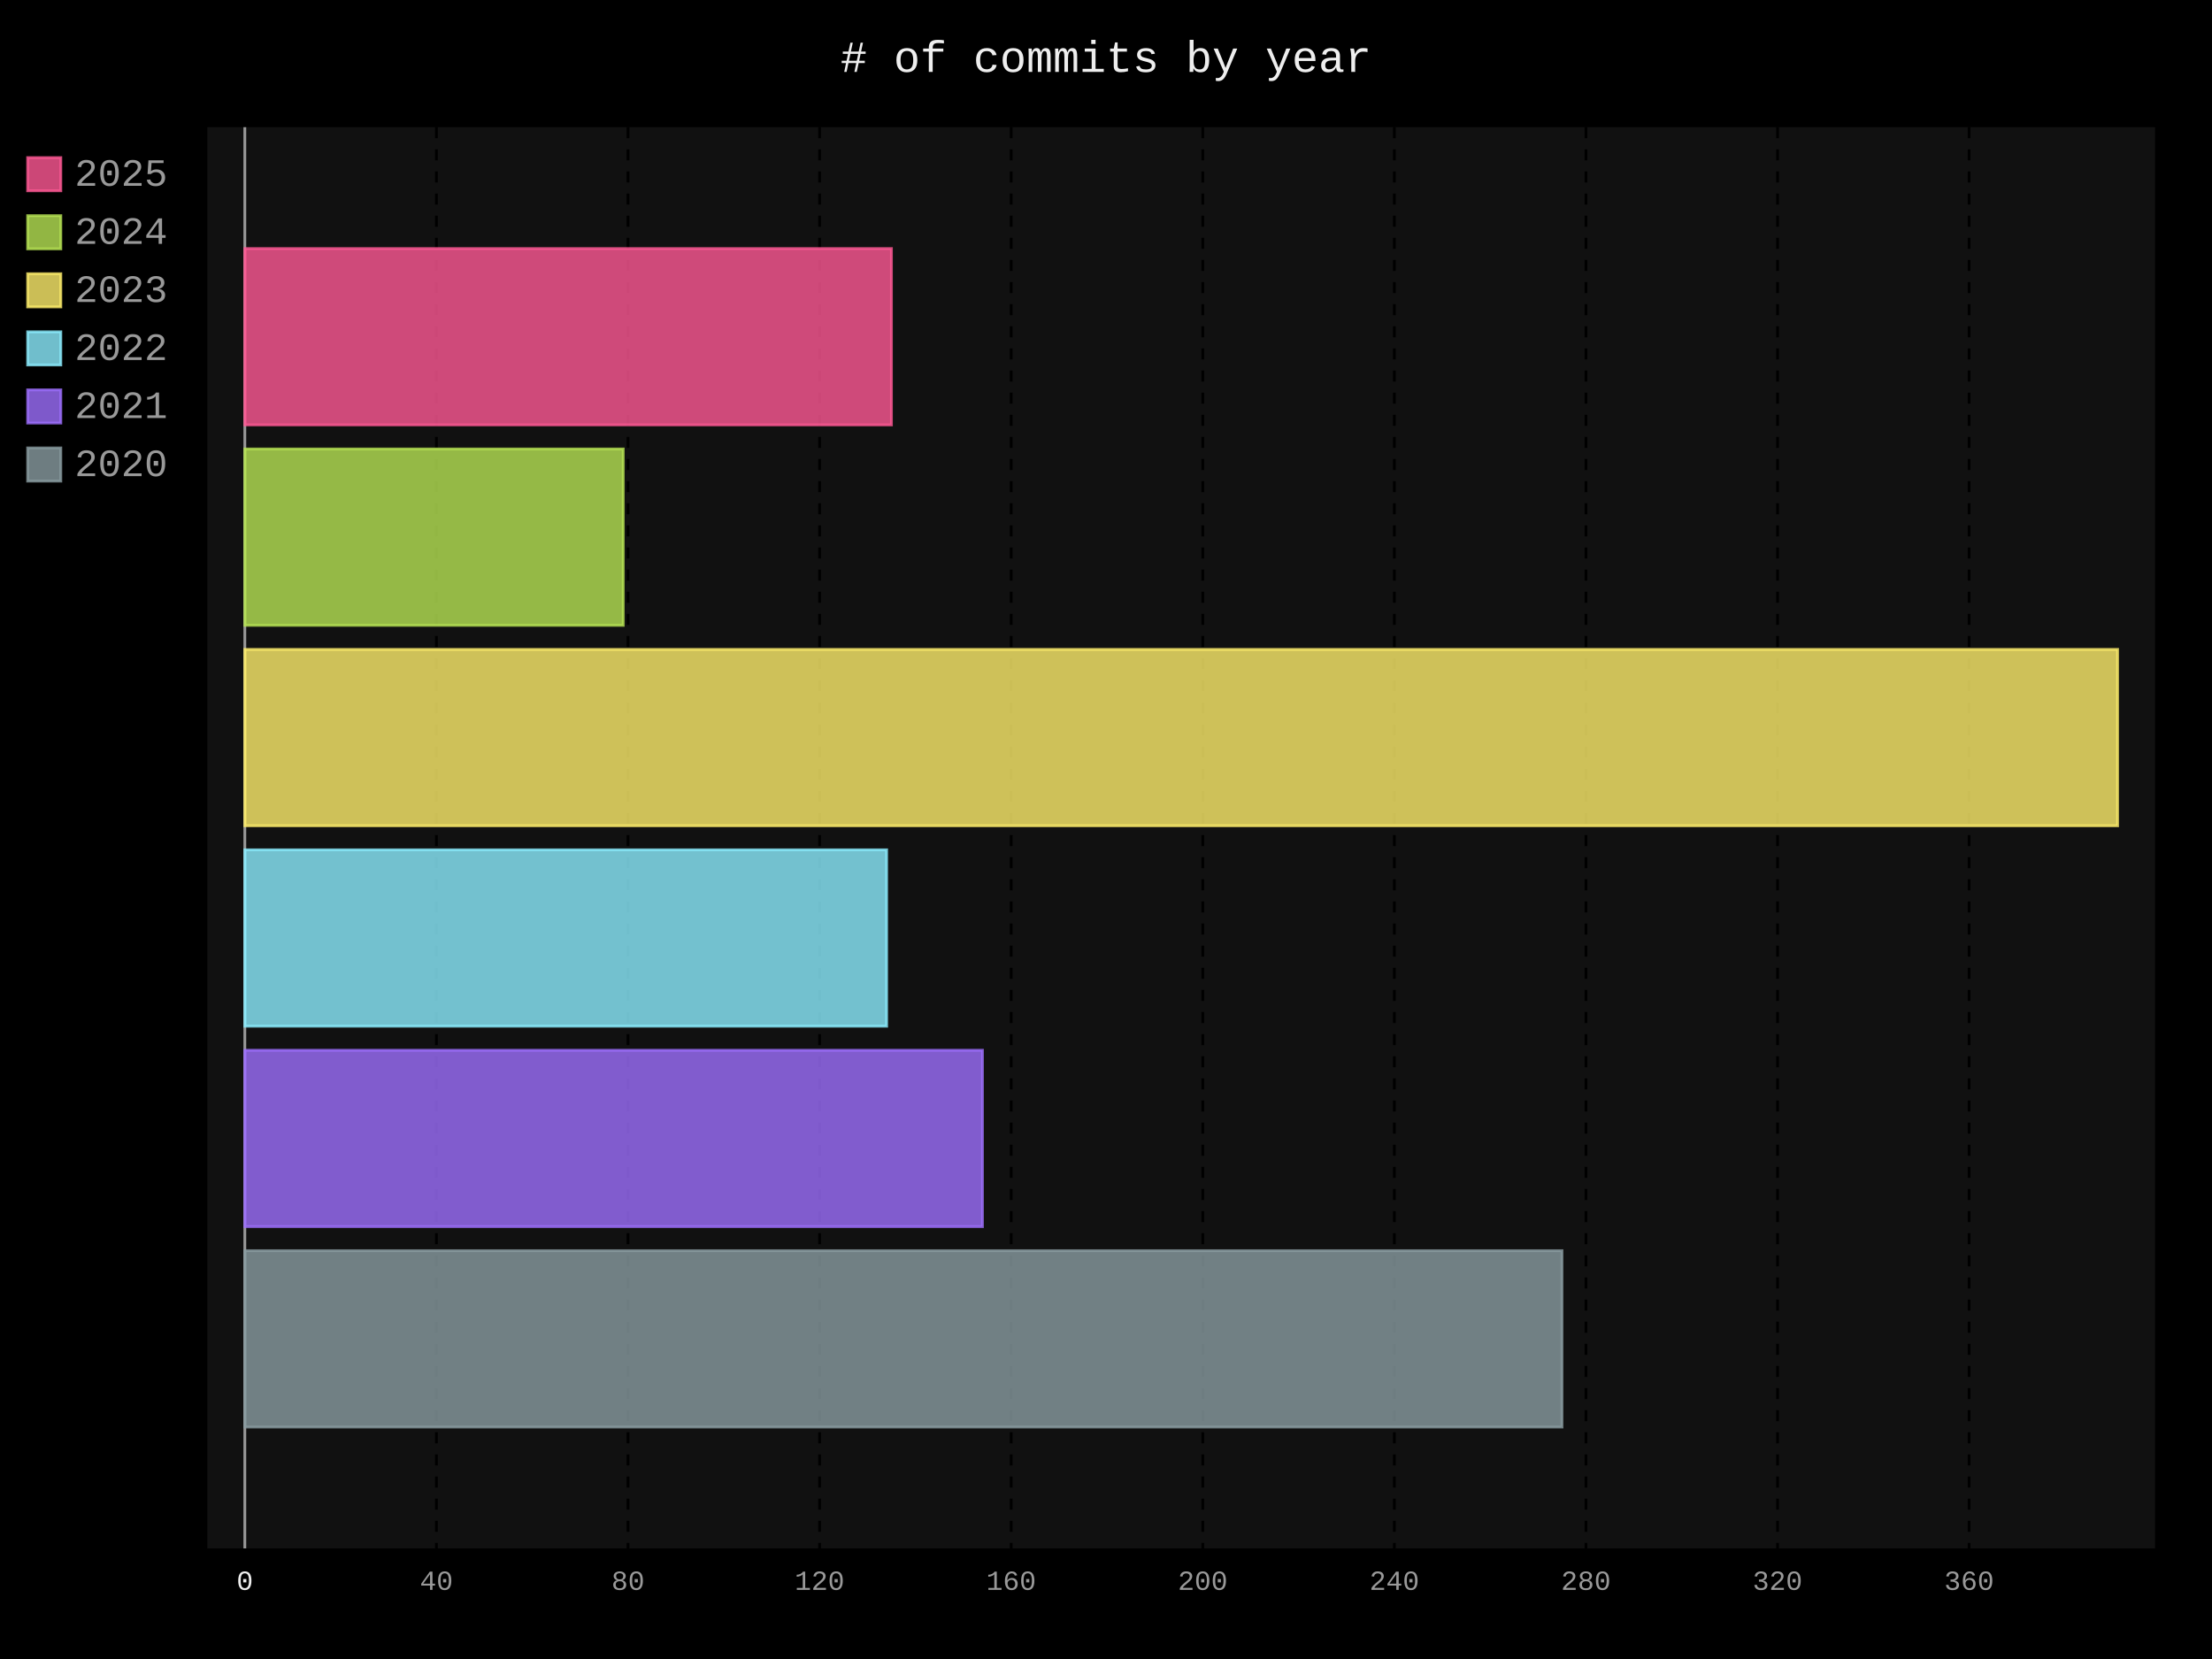
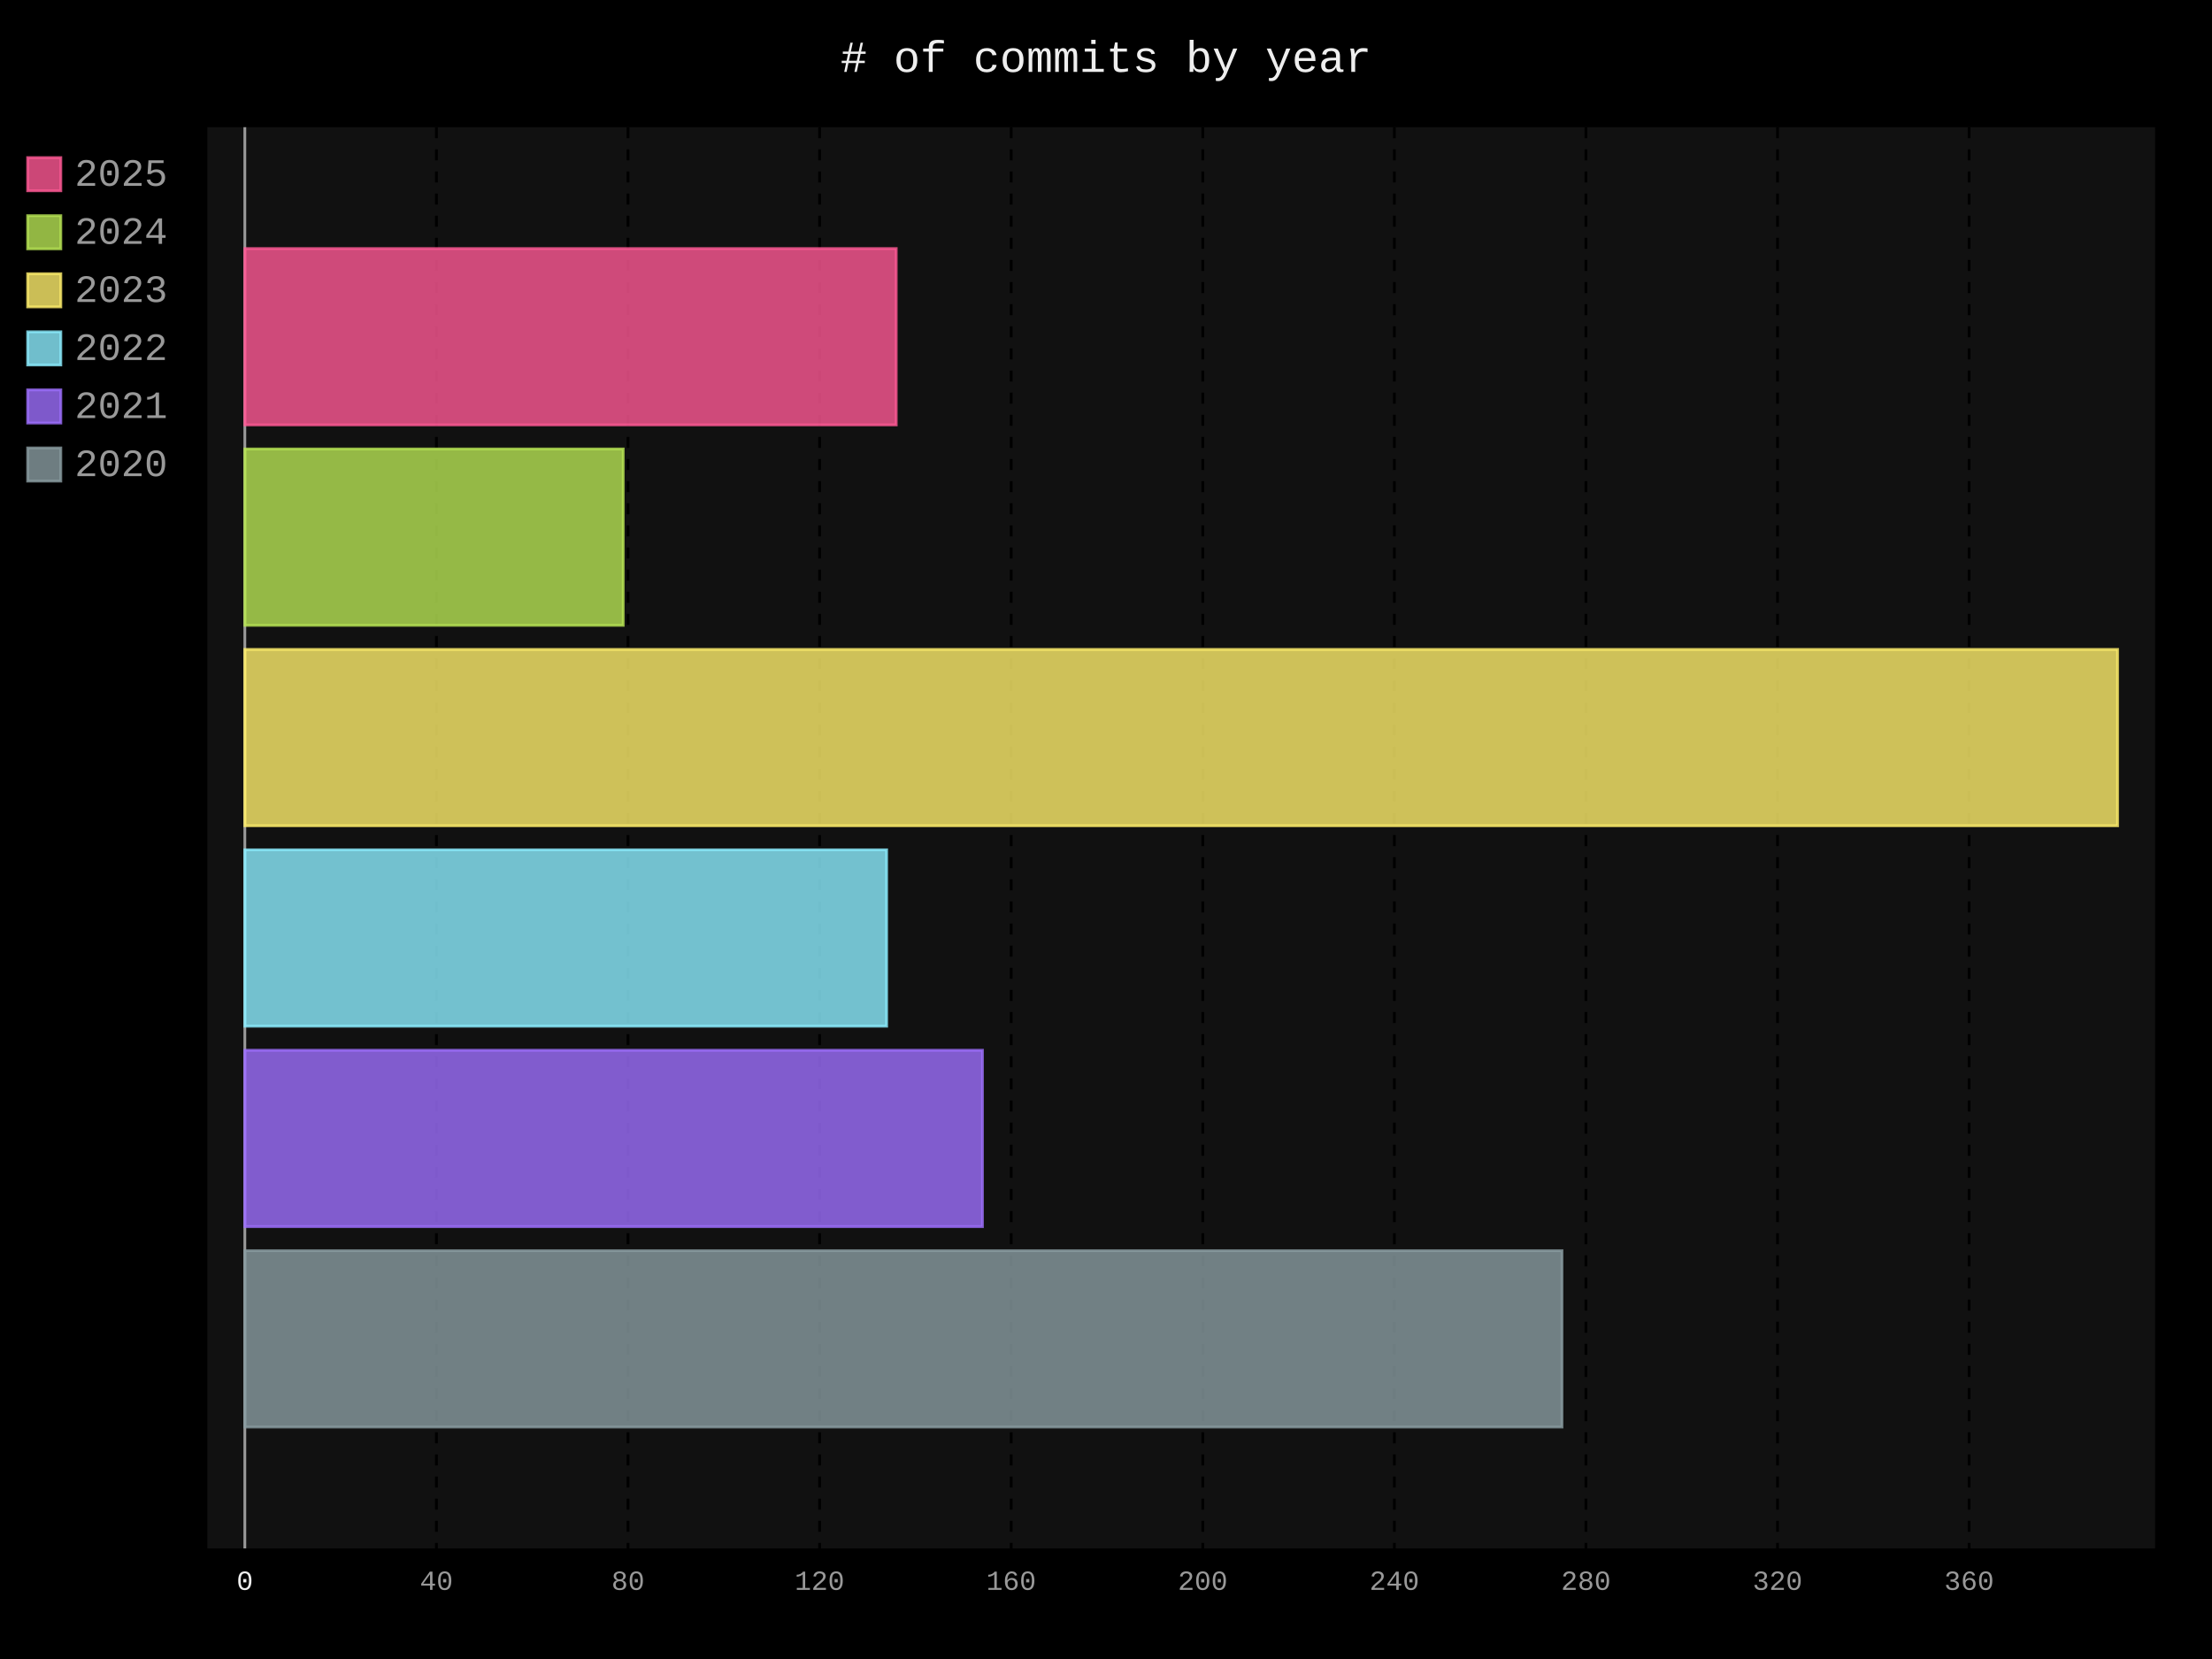
- <svg xmlns="http://www.w3.org/2000/svg" id="chart-a85861d6-66c4-4b1a-bdae-5a9b937f75c1" class="pygal-chart" viewBox="0 0 800 600">
+ <svg xmlns="http://www.w3.org/2000/svg" id="chart-164e5d0c-4b54-4e2d-90e9-a4bdec93b4a8" class="pygal-chart" viewBox="0 0 800 600">
  <defs>
-     <style type="text/css">#chart-a85861d6-66c4-4b1a-bdae-5a9b937f75c1{-webkit-user-select:none;-webkit-font-smoothing:antialiased;font-family:Consolas,"Liberation Mono",Menlo,Courier,monospace}#chart-a85861d6-66c4-4b1a-bdae-5a9b937f75c1 .title{font-family:Consolas,"Liberation Mono",Menlo,Courier,monospace;font-size:16px}#chart-a85861d6-66c4-4b1a-bdae-5a9b937f75c1 .legends .legend text{font-family:Consolas,"Liberation Mono",Menlo,Courier,monospace;font-size:14px}#chart-a85861d6-66c4-4b1a-bdae-5a9b937f75c1 .axis text{font-family:Consolas,"Liberation Mono",Menlo,Courier,monospace;font-size:10px}#chart-a85861d6-66c4-4b1a-bdae-5a9b937f75c1 .axis text.major{font-family:Consolas,"Liberation Mono",Menlo,Courier,monospace;font-size:10px}#chart-a85861d6-66c4-4b1a-bdae-5a9b937f75c1 .text-overlay text.value{font-family:Consolas,"Liberation Mono",Menlo,Courier,monospace;font-size:16px}#chart-a85861d6-66c4-4b1a-bdae-5a9b937f75c1 .text-overlay text.label{font-family:Consolas,"Liberation Mono",Menlo,Courier,monospace;font-size:10px}#chart-a85861d6-66c4-4b1a-bdae-5a9b937f75c1 .tooltip{font-family:Consolas,"Liberation Mono",Menlo,Courier,monospace;font-size:14px}#chart-a85861d6-66c4-4b1a-bdae-5a9b937f75c1 text.no_data{font-family:Consolas,"Liberation Mono",Menlo,Courier,monospace;font-size:64px}
- #chart-a85861d6-66c4-4b1a-bdae-5a9b937f75c1{background-color:black}#chart-a85861d6-66c4-4b1a-bdae-5a9b937f75c1 path,#chart-a85861d6-66c4-4b1a-bdae-5a9b937f75c1 line,#chart-a85861d6-66c4-4b1a-bdae-5a9b937f75c1 rect,#chart-a85861d6-66c4-4b1a-bdae-5a9b937f75c1 circle{-webkit-transition:250ms;-moz-transition:250ms;transition:250ms}#chart-a85861d6-66c4-4b1a-bdae-5a9b937f75c1 .graph &gt; .background{fill:black}#chart-a85861d6-66c4-4b1a-bdae-5a9b937f75c1 .plot &gt; .background{fill:#111}#chart-a85861d6-66c4-4b1a-bdae-5a9b937f75c1 .graph{fill:#999}#chart-a85861d6-66c4-4b1a-bdae-5a9b937f75c1 text.no_data{fill:#eee}#chart-a85861d6-66c4-4b1a-bdae-5a9b937f75c1 .title{fill:#eee}#chart-a85861d6-66c4-4b1a-bdae-5a9b937f75c1 .legends .legend text{fill:#999}#chart-a85861d6-66c4-4b1a-bdae-5a9b937f75c1 .legends .legend:hover text{fill:#eee}#chart-a85861d6-66c4-4b1a-bdae-5a9b937f75c1 .axis .line{stroke:#eee}#chart-a85861d6-66c4-4b1a-bdae-5a9b937f75c1 .axis .guide.line{stroke:#555}#chart-a85861d6-66c4-4b1a-bdae-5a9b937f75c1 .axis .major.line{stroke:#999}#chart-a85861d6-66c4-4b1a-bdae-5a9b937f75c1 .axis text.major{fill:#eee}#chart-a85861d6-66c4-4b1a-bdae-5a9b937f75c1 .axis.y .guides:hover .guide.line,#chart-a85861d6-66c4-4b1a-bdae-5a9b937f75c1 .line-graph .axis.x .guides:hover .guide.line,#chart-a85861d6-66c4-4b1a-bdae-5a9b937f75c1 .stackedline-graph .axis.x .guides:hover .guide.line,#chart-a85861d6-66c4-4b1a-bdae-5a9b937f75c1 .xy-graph .axis.x .guides:hover .guide.line{stroke:#eee}#chart-a85861d6-66c4-4b1a-bdae-5a9b937f75c1 .axis .guides:hover text{fill:#eee}#chart-a85861d6-66c4-4b1a-bdae-5a9b937f75c1 .reactive{fill-opacity:.8;stroke-opacity:.8;stroke-width:1}#chart-a85861d6-66c4-4b1a-bdae-5a9b937f75c1 .ci{stroke:#999}#chart-a85861d6-66c4-4b1a-bdae-5a9b937f75c1 .reactive.active,#chart-a85861d6-66c4-4b1a-bdae-5a9b937f75c1 .active .reactive{fill-opacity:.4;stroke-opacity:.9;stroke-width:4}#chart-a85861d6-66c4-4b1a-bdae-5a9b937f75c1 .ci .reactive.active{stroke-width:1.5}#chart-a85861d6-66c4-4b1a-bdae-5a9b937f75c1 .series text{fill:#eee}#chart-a85861d6-66c4-4b1a-bdae-5a9b937f75c1 .tooltip rect{fill:#111;stroke:#eee;-webkit-transition:opacity 250ms;-moz-transition:opacity 250ms;transition:opacity 250ms}#chart-a85861d6-66c4-4b1a-bdae-5a9b937f75c1 .tooltip .label{fill:#999}#chart-a85861d6-66c4-4b1a-bdae-5a9b937f75c1 .tooltip .label{fill:#999}#chart-a85861d6-66c4-4b1a-bdae-5a9b937f75c1 .tooltip .legend{font-size:.8em;fill:#555}#chart-a85861d6-66c4-4b1a-bdae-5a9b937f75c1 .tooltip .x_label{font-size:.6em;fill:#eee}#chart-a85861d6-66c4-4b1a-bdae-5a9b937f75c1 .tooltip .xlink{font-size:.5em;text-decoration:underline}#chart-a85861d6-66c4-4b1a-bdae-5a9b937f75c1 .tooltip .value{font-size:1.5em}#chart-a85861d6-66c4-4b1a-bdae-5a9b937f75c1 .bound{font-size:.5em}#chart-a85861d6-66c4-4b1a-bdae-5a9b937f75c1 .max-value{font-size:.75em;fill:#555}#chart-a85861d6-66c4-4b1a-bdae-5a9b937f75c1 .map-element{fill:#111;stroke:#555 !important}#chart-a85861d6-66c4-4b1a-bdae-5a9b937f75c1 .map-element .reactive{fill-opacity:inherit;stroke-opacity:inherit}#chart-a85861d6-66c4-4b1a-bdae-5a9b937f75c1 .color-0,#chart-a85861d6-66c4-4b1a-bdae-5a9b937f75c1 .color-0 a:visited{stroke:#ff5995;fill:#ff5995}#chart-a85861d6-66c4-4b1a-bdae-5a9b937f75c1 .color-1,#chart-a85861d6-66c4-4b1a-bdae-5a9b937f75c1 .color-1 a:visited{stroke:#b6e354;fill:#b6e354}#chart-a85861d6-66c4-4b1a-bdae-5a9b937f75c1 .color-2,#chart-a85861d6-66c4-4b1a-bdae-5a9b937f75c1 .color-2 a:visited{stroke:#feed6c;fill:#feed6c}#chart-a85861d6-66c4-4b1a-bdae-5a9b937f75c1 .color-3,#chart-a85861d6-66c4-4b1a-bdae-5a9b937f75c1 .color-3 a:visited{stroke:#8cedff;fill:#8cedff}#chart-a85861d6-66c4-4b1a-bdae-5a9b937f75c1 .color-4,#chart-a85861d6-66c4-4b1a-bdae-5a9b937f75c1 .color-4 a:visited{stroke:#9e6ffe;fill:#9e6ffe}#chart-a85861d6-66c4-4b1a-bdae-5a9b937f75c1 .color-5,#chart-a85861d6-66c4-4b1a-bdae-5a9b937f75c1 .color-5 a:visited{stroke:#899ca1;fill:#899ca1}#chart-a85861d6-66c4-4b1a-bdae-5a9b937f75c1 .text-overlay .color-0 text{fill:black}#chart-a85861d6-66c4-4b1a-bdae-5a9b937f75c1 .text-overlay .color-1 text{fill:black}#chart-a85861d6-66c4-4b1a-bdae-5a9b937f75c1 .text-overlay .color-2 text{fill:black}#chart-a85861d6-66c4-4b1a-bdae-5a9b937f75c1 .text-overlay .color-3 text{fill:black}#chart-a85861d6-66c4-4b1a-bdae-5a9b937f75c1 .text-overlay .color-4 text{fill:black}#chart-a85861d6-66c4-4b1a-bdae-5a9b937f75c1 .text-overlay .color-5 text{fill:black}
- #chart-a85861d6-66c4-4b1a-bdae-5a9b937f75c1 text.no_data{text-anchor:middle}#chart-a85861d6-66c4-4b1a-bdae-5a9b937f75c1 .guide.line{fill:none}#chart-a85861d6-66c4-4b1a-bdae-5a9b937f75c1 .centered{text-anchor:middle}#chart-a85861d6-66c4-4b1a-bdae-5a9b937f75c1 .title{text-anchor:middle}#chart-a85861d6-66c4-4b1a-bdae-5a9b937f75c1 .legends .legend text{fill-opacity:1}#chart-a85861d6-66c4-4b1a-bdae-5a9b937f75c1 .axis.x text{text-anchor:middle}#chart-a85861d6-66c4-4b1a-bdae-5a9b937f75c1 .axis.x:not(.web) text[transform]{text-anchor:start}#chart-a85861d6-66c4-4b1a-bdae-5a9b937f75c1 .axis.x:not(.web) text[transform].backwards{text-anchor:end}#chart-a85861d6-66c4-4b1a-bdae-5a9b937f75c1 .axis.y text{text-anchor:end}#chart-a85861d6-66c4-4b1a-bdae-5a9b937f75c1 .axis.y text[transform].backwards{text-anchor:start}#chart-a85861d6-66c4-4b1a-bdae-5a9b937f75c1 .axis.y2 text{text-anchor:start}#chart-a85861d6-66c4-4b1a-bdae-5a9b937f75c1 .axis.y2 text[transform].backwards{text-anchor:end}#chart-a85861d6-66c4-4b1a-bdae-5a9b937f75c1 .axis .guide.line{stroke-dasharray:4,4;stroke:black}#chart-a85861d6-66c4-4b1a-bdae-5a9b937f75c1 .axis .major.guide.line{stroke-dasharray:6,6;stroke:black}#chart-a85861d6-66c4-4b1a-bdae-5a9b937f75c1 .horizontal .axis.y .guide.line,#chart-a85861d6-66c4-4b1a-bdae-5a9b937f75c1 .horizontal .axis.y2 .guide.line,#chart-a85861d6-66c4-4b1a-bdae-5a9b937f75c1 .vertical .axis.x .guide.line{opacity:0}#chart-a85861d6-66c4-4b1a-bdae-5a9b937f75c1 .horizontal .axis.always_show .guide.line,#chart-a85861d6-66c4-4b1a-bdae-5a9b937f75c1 .vertical .axis.always_show .guide.line{opacity:1 !important}#chart-a85861d6-66c4-4b1a-bdae-5a9b937f75c1 .axis.y .guides:hover .guide.line,#chart-a85861d6-66c4-4b1a-bdae-5a9b937f75c1 .axis.y2 .guides:hover .guide.line,#chart-a85861d6-66c4-4b1a-bdae-5a9b937f75c1 .axis.x .guides:hover .guide.line{opacity:1}#chart-a85861d6-66c4-4b1a-bdae-5a9b937f75c1 .axis .guides:hover text{opacity:1}#chart-a85861d6-66c4-4b1a-bdae-5a9b937f75c1 .nofill{fill:none}#chart-a85861d6-66c4-4b1a-bdae-5a9b937f75c1 .subtle-fill{fill-opacity:.2}#chart-a85861d6-66c4-4b1a-bdae-5a9b937f75c1 .dot{stroke-width:1px;fill-opacity:1;stroke-opacity:1}#chart-a85861d6-66c4-4b1a-bdae-5a9b937f75c1 .dot.active{stroke-width:5px}#chart-a85861d6-66c4-4b1a-bdae-5a9b937f75c1 .dot.negative{fill:transparent}#chart-a85861d6-66c4-4b1a-bdae-5a9b937f75c1 text,#chart-a85861d6-66c4-4b1a-bdae-5a9b937f75c1 tspan{stroke:none !important}#chart-a85861d6-66c4-4b1a-bdae-5a9b937f75c1 .series text.active{opacity:1}#chart-a85861d6-66c4-4b1a-bdae-5a9b937f75c1 .tooltip rect{fill-opacity:.95;stroke-width:.5}#chart-a85861d6-66c4-4b1a-bdae-5a9b937f75c1 .tooltip text{fill-opacity:1}#chart-a85861d6-66c4-4b1a-bdae-5a9b937f75c1 .showable{visibility:hidden}#chart-a85861d6-66c4-4b1a-bdae-5a9b937f75c1 .showable.shown{visibility:visible}#chart-a85861d6-66c4-4b1a-bdae-5a9b937f75c1 .gauge-background{fill:rgba(229,229,229,1);stroke:none}#chart-a85861d6-66c4-4b1a-bdae-5a9b937f75c1 .bg-lines{stroke:black;stroke-width:2px}</style>
+     <style type="text/css">#chart-164e5d0c-4b54-4e2d-90e9-a4bdec93b4a8{-webkit-user-select:none;-webkit-font-smoothing:antialiased;font-family:Consolas,"Liberation Mono",Menlo,Courier,monospace}#chart-164e5d0c-4b54-4e2d-90e9-a4bdec93b4a8 .title{font-family:Consolas,"Liberation Mono",Menlo,Courier,monospace;font-size:16px}#chart-164e5d0c-4b54-4e2d-90e9-a4bdec93b4a8 .legends .legend text{font-family:Consolas,"Liberation Mono",Menlo,Courier,monospace;font-size:14px}#chart-164e5d0c-4b54-4e2d-90e9-a4bdec93b4a8 .axis text{font-family:Consolas,"Liberation Mono",Menlo,Courier,monospace;font-size:10px}#chart-164e5d0c-4b54-4e2d-90e9-a4bdec93b4a8 .axis text.major{font-family:Consolas,"Liberation Mono",Menlo,Courier,monospace;font-size:10px}#chart-164e5d0c-4b54-4e2d-90e9-a4bdec93b4a8 .text-overlay text.value{font-family:Consolas,"Liberation Mono",Menlo,Courier,monospace;font-size:16px}#chart-164e5d0c-4b54-4e2d-90e9-a4bdec93b4a8 .text-overlay text.label{font-family:Consolas,"Liberation Mono",Menlo,Courier,monospace;font-size:10px}#chart-164e5d0c-4b54-4e2d-90e9-a4bdec93b4a8 .tooltip{font-family:Consolas,"Liberation Mono",Menlo,Courier,monospace;font-size:14px}#chart-164e5d0c-4b54-4e2d-90e9-a4bdec93b4a8 text.no_data{font-family:Consolas,"Liberation Mono",Menlo,Courier,monospace;font-size:64px}
+ #chart-164e5d0c-4b54-4e2d-90e9-a4bdec93b4a8{background-color:black}#chart-164e5d0c-4b54-4e2d-90e9-a4bdec93b4a8 path,#chart-164e5d0c-4b54-4e2d-90e9-a4bdec93b4a8 line,#chart-164e5d0c-4b54-4e2d-90e9-a4bdec93b4a8 rect,#chart-164e5d0c-4b54-4e2d-90e9-a4bdec93b4a8 circle{-webkit-transition:250ms;-moz-transition:250ms;transition:250ms}#chart-164e5d0c-4b54-4e2d-90e9-a4bdec93b4a8 .graph &gt; .background{fill:black}#chart-164e5d0c-4b54-4e2d-90e9-a4bdec93b4a8 .plot &gt; .background{fill:#111}#chart-164e5d0c-4b54-4e2d-90e9-a4bdec93b4a8 .graph{fill:#999}#chart-164e5d0c-4b54-4e2d-90e9-a4bdec93b4a8 text.no_data{fill:#eee}#chart-164e5d0c-4b54-4e2d-90e9-a4bdec93b4a8 .title{fill:#eee}#chart-164e5d0c-4b54-4e2d-90e9-a4bdec93b4a8 .legends .legend text{fill:#999}#chart-164e5d0c-4b54-4e2d-90e9-a4bdec93b4a8 .legends .legend:hover text{fill:#eee}#chart-164e5d0c-4b54-4e2d-90e9-a4bdec93b4a8 .axis .line{stroke:#eee}#chart-164e5d0c-4b54-4e2d-90e9-a4bdec93b4a8 .axis .guide.line{stroke:#555}#chart-164e5d0c-4b54-4e2d-90e9-a4bdec93b4a8 .axis .major.line{stroke:#999}#chart-164e5d0c-4b54-4e2d-90e9-a4bdec93b4a8 .axis text.major{fill:#eee}#chart-164e5d0c-4b54-4e2d-90e9-a4bdec93b4a8 .axis.y .guides:hover .guide.line,#chart-164e5d0c-4b54-4e2d-90e9-a4bdec93b4a8 .line-graph .axis.x .guides:hover .guide.line,#chart-164e5d0c-4b54-4e2d-90e9-a4bdec93b4a8 .stackedline-graph .axis.x .guides:hover .guide.line,#chart-164e5d0c-4b54-4e2d-90e9-a4bdec93b4a8 .xy-graph .axis.x .guides:hover .guide.line{stroke:#eee}#chart-164e5d0c-4b54-4e2d-90e9-a4bdec93b4a8 .axis .guides:hover text{fill:#eee}#chart-164e5d0c-4b54-4e2d-90e9-a4bdec93b4a8 .reactive{fill-opacity:.8;stroke-opacity:.8;stroke-width:1}#chart-164e5d0c-4b54-4e2d-90e9-a4bdec93b4a8 .ci{stroke:#999}#chart-164e5d0c-4b54-4e2d-90e9-a4bdec93b4a8 .reactive.active,#chart-164e5d0c-4b54-4e2d-90e9-a4bdec93b4a8 .active .reactive{fill-opacity:.4;stroke-opacity:.9;stroke-width:4}#chart-164e5d0c-4b54-4e2d-90e9-a4bdec93b4a8 .ci .reactive.active{stroke-width:1.5}#chart-164e5d0c-4b54-4e2d-90e9-a4bdec93b4a8 .series text{fill:#eee}#chart-164e5d0c-4b54-4e2d-90e9-a4bdec93b4a8 .tooltip rect{fill:#111;stroke:#eee;-webkit-transition:opacity 250ms;-moz-transition:opacity 250ms;transition:opacity 250ms}#chart-164e5d0c-4b54-4e2d-90e9-a4bdec93b4a8 .tooltip .label{fill:#999}#chart-164e5d0c-4b54-4e2d-90e9-a4bdec93b4a8 .tooltip .label{fill:#999}#chart-164e5d0c-4b54-4e2d-90e9-a4bdec93b4a8 .tooltip .legend{font-size:.8em;fill:#555}#chart-164e5d0c-4b54-4e2d-90e9-a4bdec93b4a8 .tooltip .x_label{font-size:.6em;fill:#eee}#chart-164e5d0c-4b54-4e2d-90e9-a4bdec93b4a8 .tooltip .xlink{font-size:.5em;text-decoration:underline}#chart-164e5d0c-4b54-4e2d-90e9-a4bdec93b4a8 .tooltip .value{font-size:1.5em}#chart-164e5d0c-4b54-4e2d-90e9-a4bdec93b4a8 .bound{font-size:.5em}#chart-164e5d0c-4b54-4e2d-90e9-a4bdec93b4a8 .max-value{font-size:.75em;fill:#555}#chart-164e5d0c-4b54-4e2d-90e9-a4bdec93b4a8 .map-element{fill:#111;stroke:#555 !important}#chart-164e5d0c-4b54-4e2d-90e9-a4bdec93b4a8 .map-element .reactive{fill-opacity:inherit;stroke-opacity:inherit}#chart-164e5d0c-4b54-4e2d-90e9-a4bdec93b4a8 .color-0,#chart-164e5d0c-4b54-4e2d-90e9-a4bdec93b4a8 .color-0 a:visited{stroke:#ff5995;fill:#ff5995}#chart-164e5d0c-4b54-4e2d-90e9-a4bdec93b4a8 .color-1,#chart-164e5d0c-4b54-4e2d-90e9-a4bdec93b4a8 .color-1 a:visited{stroke:#b6e354;fill:#b6e354}#chart-164e5d0c-4b54-4e2d-90e9-a4bdec93b4a8 .color-2,#chart-164e5d0c-4b54-4e2d-90e9-a4bdec93b4a8 .color-2 a:visited{stroke:#feed6c;fill:#feed6c}#chart-164e5d0c-4b54-4e2d-90e9-a4bdec93b4a8 .color-3,#chart-164e5d0c-4b54-4e2d-90e9-a4bdec93b4a8 .color-3 a:visited{stroke:#8cedff;fill:#8cedff}#chart-164e5d0c-4b54-4e2d-90e9-a4bdec93b4a8 .color-4,#chart-164e5d0c-4b54-4e2d-90e9-a4bdec93b4a8 .color-4 a:visited{stroke:#9e6ffe;fill:#9e6ffe}#chart-164e5d0c-4b54-4e2d-90e9-a4bdec93b4a8 .color-5,#chart-164e5d0c-4b54-4e2d-90e9-a4bdec93b4a8 .color-5 a:visited{stroke:#899ca1;fill:#899ca1}#chart-164e5d0c-4b54-4e2d-90e9-a4bdec93b4a8 .text-overlay .color-0 text{fill:black}#chart-164e5d0c-4b54-4e2d-90e9-a4bdec93b4a8 .text-overlay .color-1 text{fill:black}#chart-164e5d0c-4b54-4e2d-90e9-a4bdec93b4a8 .text-overlay .color-2 text{fill:black}#chart-164e5d0c-4b54-4e2d-90e9-a4bdec93b4a8 .text-overlay .color-3 text{fill:black}#chart-164e5d0c-4b54-4e2d-90e9-a4bdec93b4a8 .text-overlay .color-4 text{fill:black}#chart-164e5d0c-4b54-4e2d-90e9-a4bdec93b4a8 .text-overlay .color-5 text{fill:black}
+ #chart-164e5d0c-4b54-4e2d-90e9-a4bdec93b4a8 text.no_data{text-anchor:middle}#chart-164e5d0c-4b54-4e2d-90e9-a4bdec93b4a8 .guide.line{fill:none}#chart-164e5d0c-4b54-4e2d-90e9-a4bdec93b4a8 .centered{text-anchor:middle}#chart-164e5d0c-4b54-4e2d-90e9-a4bdec93b4a8 .title{text-anchor:middle}#chart-164e5d0c-4b54-4e2d-90e9-a4bdec93b4a8 .legends .legend text{fill-opacity:1}#chart-164e5d0c-4b54-4e2d-90e9-a4bdec93b4a8 .axis.x text{text-anchor:middle}#chart-164e5d0c-4b54-4e2d-90e9-a4bdec93b4a8 .axis.x:not(.web) text[transform]{text-anchor:start}#chart-164e5d0c-4b54-4e2d-90e9-a4bdec93b4a8 .axis.x:not(.web) text[transform].backwards{text-anchor:end}#chart-164e5d0c-4b54-4e2d-90e9-a4bdec93b4a8 .axis.y text{text-anchor:end}#chart-164e5d0c-4b54-4e2d-90e9-a4bdec93b4a8 .axis.y text[transform].backwards{text-anchor:start}#chart-164e5d0c-4b54-4e2d-90e9-a4bdec93b4a8 .axis.y2 text{text-anchor:start}#chart-164e5d0c-4b54-4e2d-90e9-a4bdec93b4a8 .axis.y2 text[transform].backwards{text-anchor:end}#chart-164e5d0c-4b54-4e2d-90e9-a4bdec93b4a8 .axis .guide.line{stroke-dasharray:4,4;stroke:black}#chart-164e5d0c-4b54-4e2d-90e9-a4bdec93b4a8 .axis .major.guide.line{stroke-dasharray:6,6;stroke:black}#chart-164e5d0c-4b54-4e2d-90e9-a4bdec93b4a8 .horizontal .axis.y .guide.line,#chart-164e5d0c-4b54-4e2d-90e9-a4bdec93b4a8 .horizontal .axis.y2 .guide.line,#chart-164e5d0c-4b54-4e2d-90e9-a4bdec93b4a8 .vertical .axis.x .guide.line{opacity:0}#chart-164e5d0c-4b54-4e2d-90e9-a4bdec93b4a8 .horizontal .axis.always_show .guide.line,#chart-164e5d0c-4b54-4e2d-90e9-a4bdec93b4a8 .vertical .axis.always_show .guide.line{opacity:1 !important}#chart-164e5d0c-4b54-4e2d-90e9-a4bdec93b4a8 .axis.y .guides:hover .guide.line,#chart-164e5d0c-4b54-4e2d-90e9-a4bdec93b4a8 .axis.y2 .guides:hover .guide.line,#chart-164e5d0c-4b54-4e2d-90e9-a4bdec93b4a8 .axis.x .guides:hover .guide.line{opacity:1}#chart-164e5d0c-4b54-4e2d-90e9-a4bdec93b4a8 .axis .guides:hover text{opacity:1}#chart-164e5d0c-4b54-4e2d-90e9-a4bdec93b4a8 .nofill{fill:none}#chart-164e5d0c-4b54-4e2d-90e9-a4bdec93b4a8 .subtle-fill{fill-opacity:.2}#chart-164e5d0c-4b54-4e2d-90e9-a4bdec93b4a8 .dot{stroke-width:1px;fill-opacity:1;stroke-opacity:1}#chart-164e5d0c-4b54-4e2d-90e9-a4bdec93b4a8 .dot.active{stroke-width:5px}#chart-164e5d0c-4b54-4e2d-90e9-a4bdec93b4a8 .dot.negative{fill:transparent}#chart-164e5d0c-4b54-4e2d-90e9-a4bdec93b4a8 text,#chart-164e5d0c-4b54-4e2d-90e9-a4bdec93b4a8 tspan{stroke:none !important}#chart-164e5d0c-4b54-4e2d-90e9-a4bdec93b4a8 .series text.active{opacity:1}#chart-164e5d0c-4b54-4e2d-90e9-a4bdec93b4a8 .tooltip rect{fill-opacity:.95;stroke-width:.5}#chart-164e5d0c-4b54-4e2d-90e9-a4bdec93b4a8 .tooltip text{fill-opacity:1}#chart-164e5d0c-4b54-4e2d-90e9-a4bdec93b4a8 .showable{visibility:hidden}#chart-164e5d0c-4b54-4e2d-90e9-a4bdec93b4a8 .showable.shown{visibility:visible}#chart-164e5d0c-4b54-4e2d-90e9-a4bdec93b4a8 .gauge-background{fill:rgba(229,229,229,1);stroke:none}#chart-164e5d0c-4b54-4e2d-90e9-a4bdec93b4a8 .bg-lines{stroke:black;stroke-width:2px}</style>
  </defs>
  <g class="graph horizontalbar-graph horizontal">
    <rect x="0" y="0" width="800" height="600" class="background" />
    <g transform="translate(75, 46)" class="plot">
      <rect x="0" y="0" width="704.4" height="514" class="background" />
      <g class="axis x always_show">
        <g class="guides">
          <path d="M13.546 0 v514" class="axis major line" />
          <text x="13.546" y="529.0" class="major">0</text>
        </g>
        <g class="guides">
          <path d="M82.836 0 v514" class="guide line" />
          <text x="82.836" y="529.0" class="">40</text>
        </g>
        <g class="guides">
          <path d="M152.126 0 v514" class="guide line" />
          <text x="152.126" y="529.0" class="">80</text>
        </g>
        <g class="guides">
          <path d="M221.416 0 v514" class="guide line" />
          <text x="221.416" y="529.0" class="">120</text>
        </g>
        <g class="guides">
          <path d="M290.705 0 v514" class="guide line" />
          <text x="290.705" y="529.0" class="">160</text>
        </g>
        <g class="guides">
          <path d="M359.995 0 v514" class="guide line" />
          <text x="359.995" y="529.0" class="">200</text>
        </g>
        <g class="guides">
          <path d="M429.285 0 v514" class="guide line" />
          <text x="429.285" y="529.0" class="">240</text>
        </g>
        <g class="guides">
          <path d="M498.575 0 v514" class="guide line" />
          <text x="498.575" y="529.0" class="">280</text>
        </g>
        <g class="guides">
          <path d="M567.864 0 v514" class="guide line" />
          <text x="567.864" y="529.0" class="">320</text>
        </g>
        <g class="guides">
          <path d="M637.154 0 v514" class="guide line" />
          <text x="637.154" y="529.0" class="">360</text>
        </g>
      </g>
      <g class="series serie-5 color-5">
        <g class="bars">
          <g class="bar">
            <rect x="13.546" y="406.324" rx="0" ry="0" width="476.367" height="63.789" class="rect reactive tooltip-trigger" />
          </g>
        </g>
      </g>
      <g class="series serie-4 color-4">
        <g class="bars">
          <g class="bar">
            <rect x="13.546" y="333.836" rx="0" ry="0" width="266.766" height="63.789" class="rect reactive tooltip-trigger" />
          </g>
        </g>
      </g>
      <g class="series serie-3 color-3">
        <g class="bars">
          <g class="bar">
            <rect x="13.546" y="261.349" rx="0" ry="0" width="232.121" height="63.789" class="rect reactive tooltip-trigger" />
          </g>
        </g>
      </g>
      <g class="series serie-2 color-2">
        <g class="bars">
          <g class="bar">
            <rect x="13.546" y="188.862" rx="0" ry="0" width="677.308" height="63.789" class="rect reactive tooltip-trigger" />
          </g>
        </g>
      </g>
      <g class="series serie-1 color-1">
        <g class="bars">
          <g class="bar">
            <rect x="13.546" y="116.375" rx="0" ry="0" width="136.847" height="63.789" class="rect reactive tooltip-trigger" />
          </g>
        </g>
      </g>
      <g class="series serie-0 color-0">
        <g class="bars">
          <g class="bar">
-             <rect x="13.546" y="43.888" rx="0" ry="0" width="233.853" height="63.789" class="rect reactive tooltip-trigger" />
+             <rect x="13.546" y="43.888" rx="0" ry="0" width="235.585" height="63.789" class="rect reactive tooltip-trigger" />
          </g>
        </g>
      </g>
    </g>
    <g class="titles">
      <text x="400.0" y="26" class="title plot_title"># of commits by year</text>
    </g>
    <g transform="translate(75, 46)" class="plot overlay">
      <g class="series serie-5 color-5" />
      <g class="series serie-4 color-4" />
      <g class="series serie-3 color-3" />
      <g class="series serie-2 color-2" />
      <g class="series serie-1 color-1" />
      <g class="series serie-0 color-0" />
    </g>
    <g transform="translate(75, 46)" class="plot text-overlay">
      <g class="series serie-5 color-5" />
      <g class="series serie-4 color-4" />
      <g class="series serie-3 color-3" />
      <g class="series serie-2 color-2" />
      <g class="series serie-1 color-1" />
      <g class="series serie-0 color-0" />
    </g>
    <g transform="translate(75, 46)" class="plot tooltip-overlay">
      <g transform="translate(0 0)" style="opacity: 0" class="tooltip">
        <rect rx="0" ry="0" width="0" height="0" class="tooltip-box" />
        <g class="text" />
      </g>
    </g>
    <g transform="translate(10, 56)" class="legends">
      <g id="activate-serie-0" class="legend reactive activate-serie">
        <rect x="0.0" y="1.0" width="12" height="12" class="color-0 reactive" />
        <text x="17.0" y="11.2">2025</text>
      </g>
      <g id="activate-serie-1" class="legend reactive activate-serie">
        <rect x="0.0" y="22.0" width="12" height="12" class="color-1 reactive" />
        <text x="17.0" y="32.2">2024</text>
      </g>
      <g id="activate-serie-2" class="legend reactive activate-serie">
        <rect x="0.0" y="43.0" width="12" height="12" class="color-2 reactive" />
        <text x="17.0" y="53.2">2023</text>
      </g>
      <g id="activate-serie-3" class="legend reactive activate-serie">
        <rect x="0.0" y="64.0" width="12" height="12" class="color-3 reactive" />
        <text x="17.0" y="74.2">2022</text>
      </g>
      <g id="activate-serie-4" class="legend reactive activate-serie">
        <rect x="0.0" y="85.0" width="12" height="12" class="color-4 reactive" />
        <text x="17.0" y="95.2">2021</text>
      </g>
      <g id="activate-serie-5" class="legend reactive activate-serie">
        <rect x="0.0" y="106.0" width="12" height="12" class="color-5 reactive" />
        <text x="17.0" y="116.2">2020</text>
      </g>
    </g>
    <g transform="translate(790, 56)" class="legends" />
  </g>
</svg>
